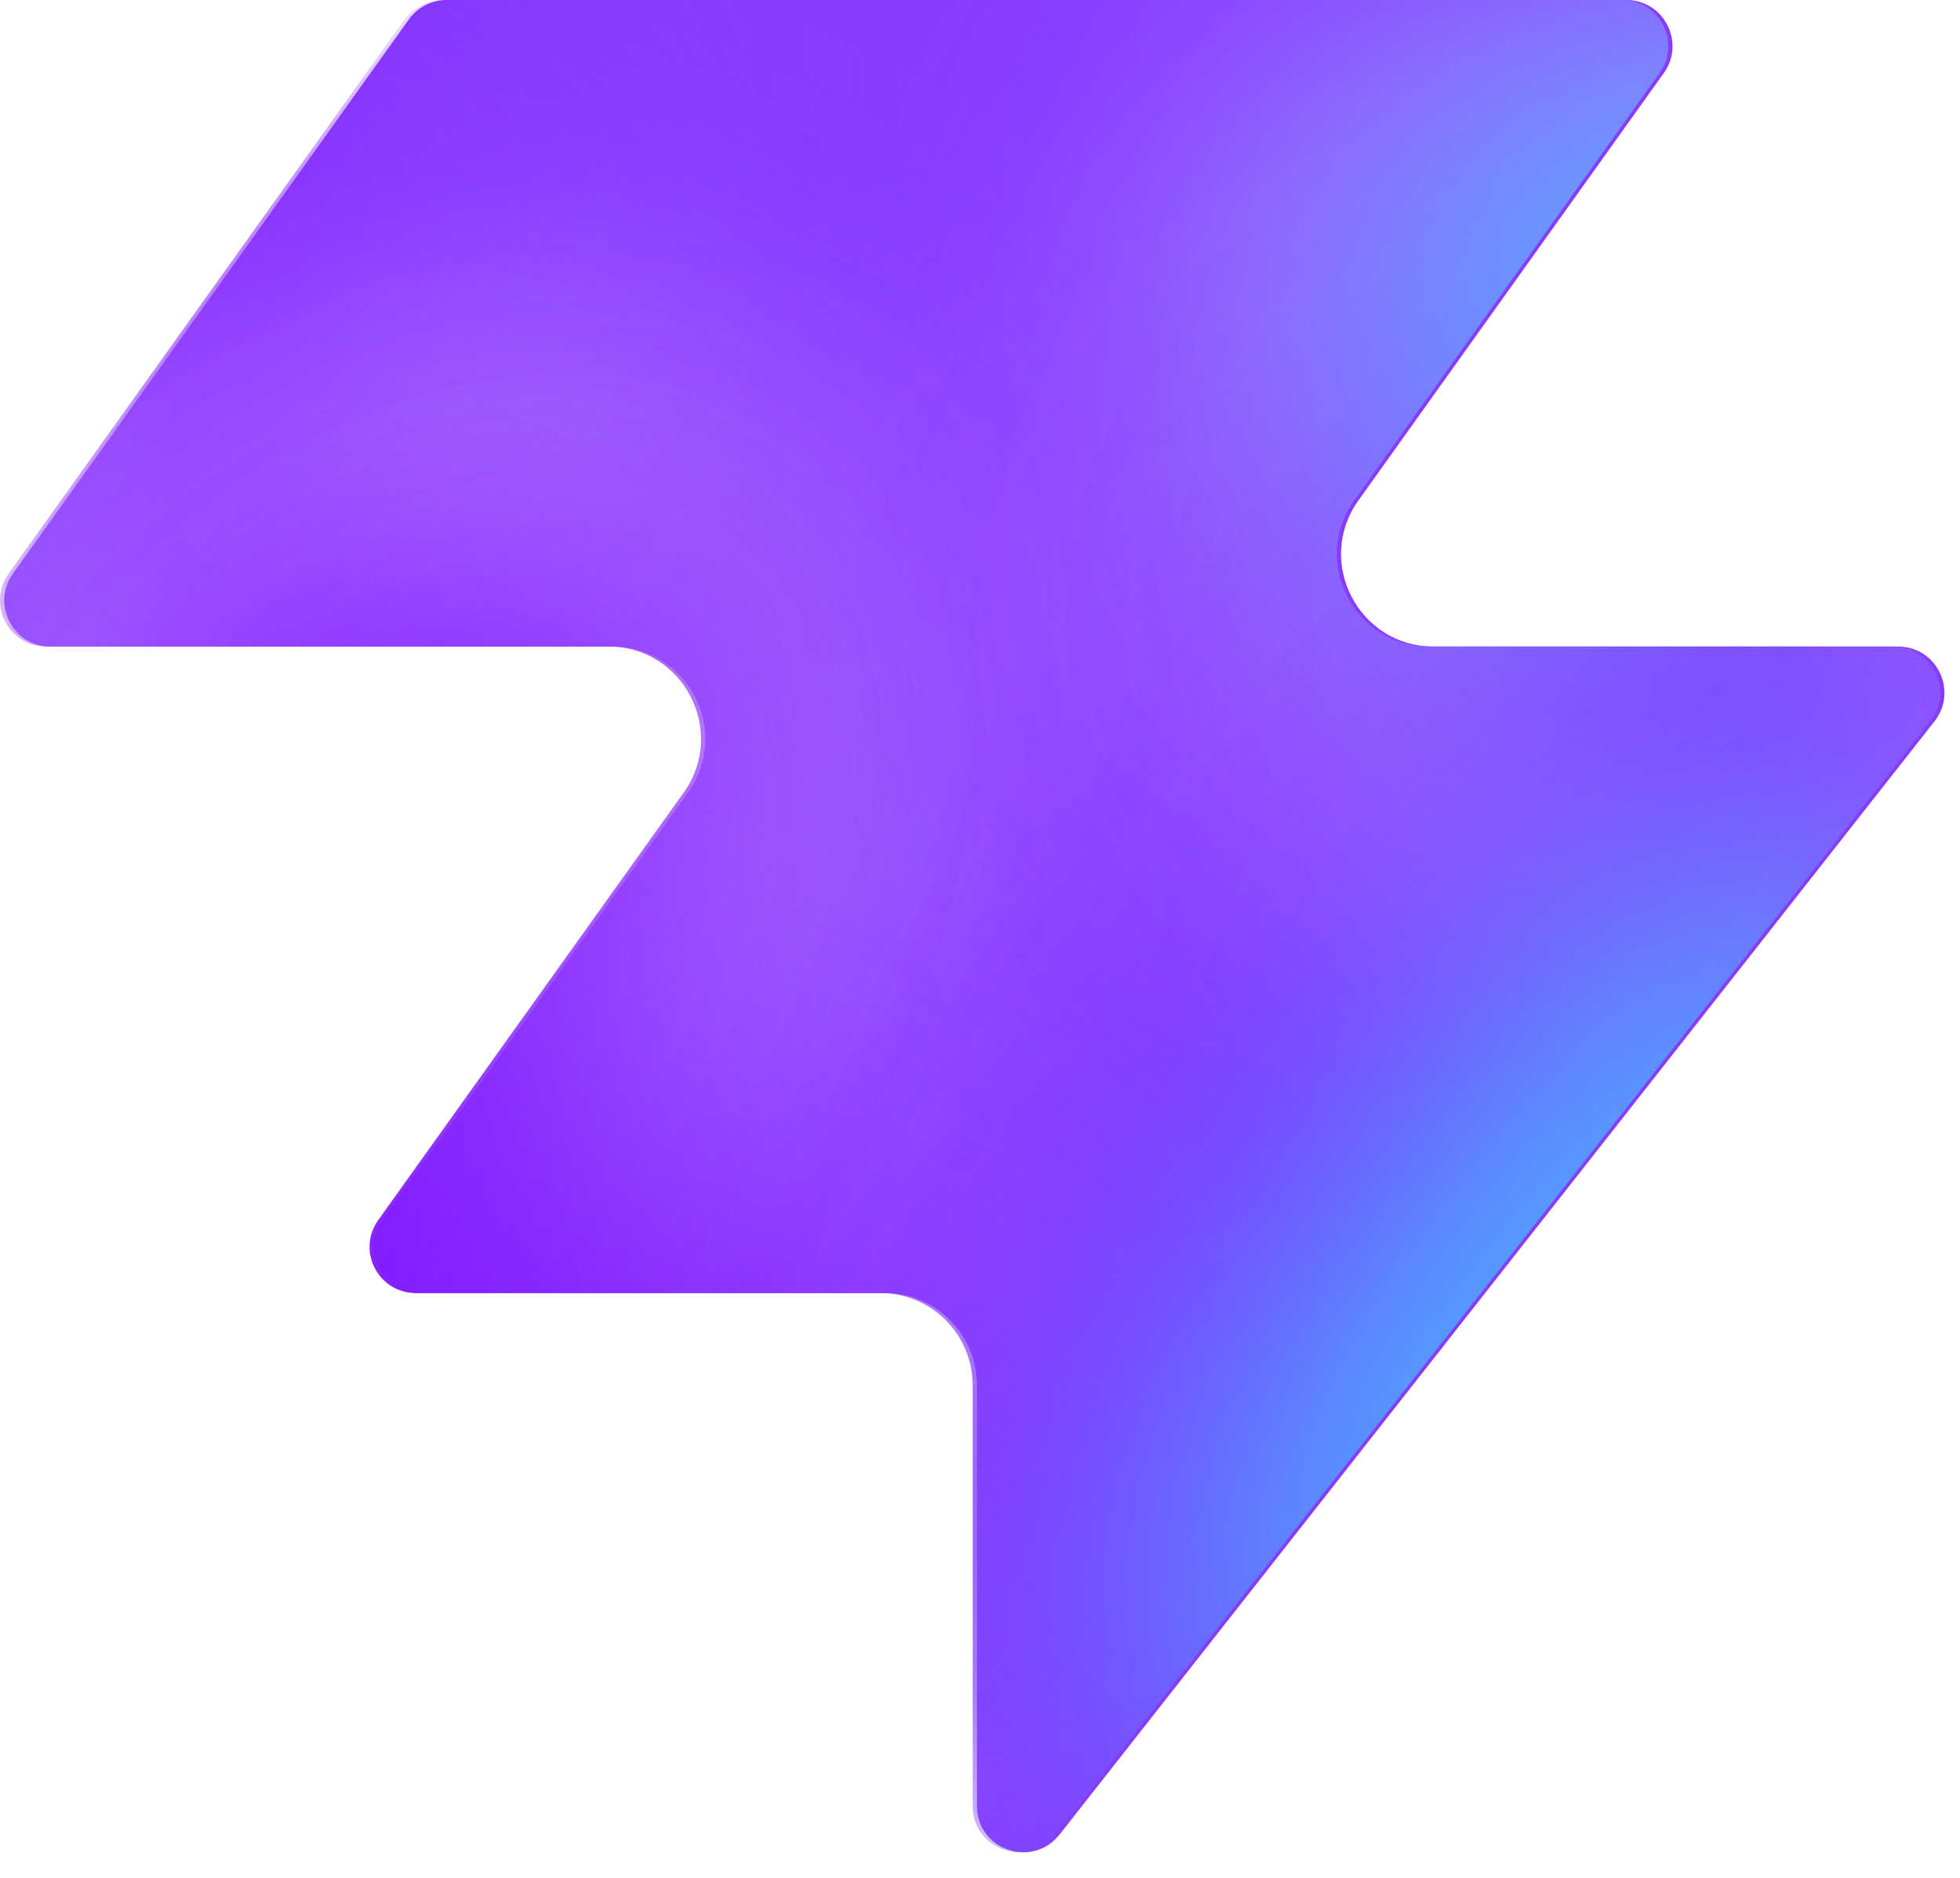
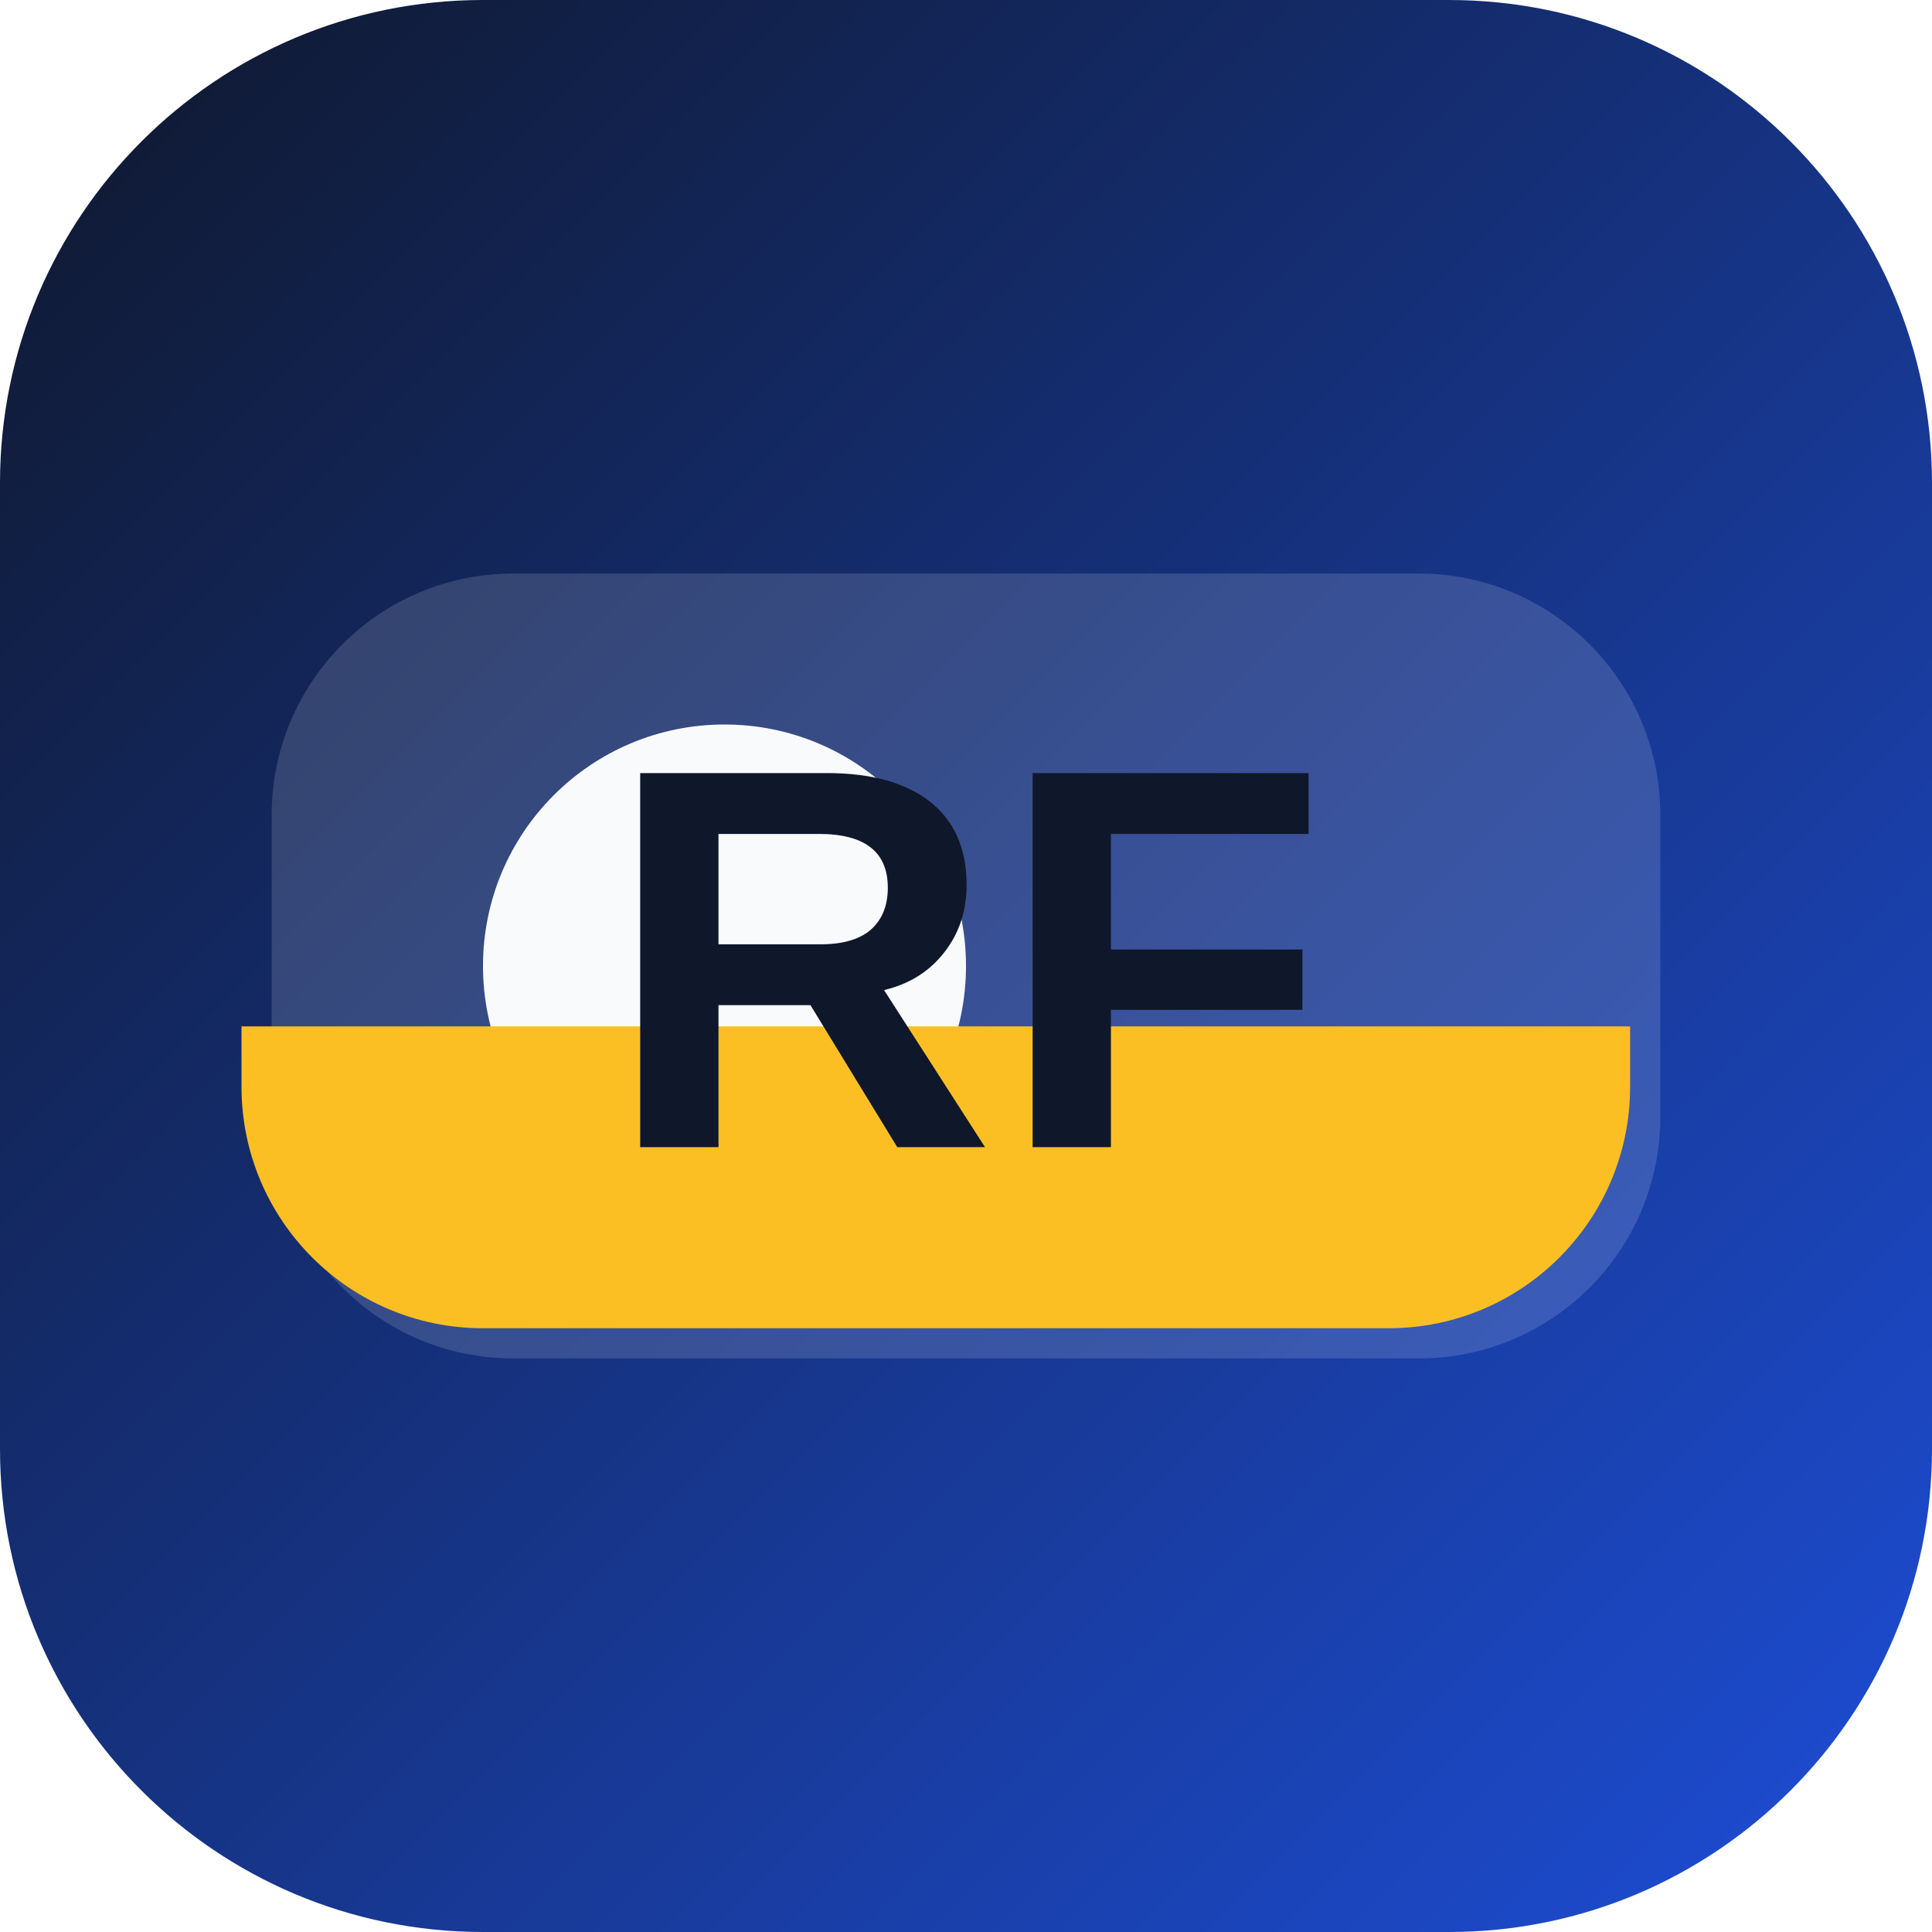
- <svg xmlns="http://www.w3.org/2000/svg" width="48" height="46" fill="none" viewBox="0 0 48 46">
-   <path fill="#863bff" d="M25.946 44.938c-.664.845-2.021.375-2.021-.698V33.937a2.26 2.26 0 0 0-2.262-2.262H10.287c-.92 0-1.456-1.04-.92-1.788l7.48-10.471c1.07-1.497 0-3.578-1.842-3.578H1.237c-.92 0-1.456-1.04-.92-1.788L10.013.474c.214-.297.556-.474.92-.474h28.894c.92 0 1.456 1.04.92 1.788l-7.48 10.471c-1.07 1.498 0 3.579 1.842 3.579h11.377c.943 0 1.473 1.088.89 1.83L25.947 44.94z" style="fill:#863bff;fill:color(display-p3 .525 .23 1);fill-opacity:1" />
-   <mask id="a" width="48" height="46" x="0" y="0" maskUnits="userSpaceOnUse" style="mask-type:alpha">
-     <path fill="#000" d="M25.842 44.938c-.664.844-2.021.375-2.021-.698V33.937a2.26 2.26 0 0 0-2.262-2.262H10.183c-.92 0-1.456-1.04-.92-1.788l7.48-10.471c1.07-1.498 0-3.579-1.842-3.579H1.133c-.92 0-1.456-1.04-.92-1.787L9.91.473c.214-.297.556-.474.92-.474h28.894c.92 0 1.456 1.04.92 1.788l-7.48 10.471c-1.07 1.498 0 3.578 1.842 3.578h11.377c.943 0 1.473 1.088.89 1.832L25.843 44.94z" style="fill:#000;fill-opacity:1" />
-   </mask>
-   <g mask="url(#a)">
-     <g filter="url(#b)">
-       <ellipse cx="5.508" cy="14.704" fill="#ede6ff" rx="5.508" ry="14.704" style="fill:#ede6ff;fill:color(display-p3 .927 .903 1);fill-opacity:1" transform="matrix(.00324 1 1 -.00324 -4.47 31.516)" />
-     </g>
-     <g filter="url(#c)">
-       <ellipse cx="10.399" cy="29.851" fill="#ede6ff" rx="10.399" ry="29.851" style="fill:#ede6ff;fill:color(display-p3 .927 .903 1);fill-opacity:1" transform="matrix(.00324 1 1 -.00324 -39.328 7.883)" />
-     </g>
-     <g filter="url(#d)">
-       <ellipse cx="5.508" cy="30.487" fill="#7e14ff" rx="5.508" ry="30.487" style="fill:#7e14ff;fill:color(display-p3 .492 .077 1);fill-opacity:1" transform="rotate(89.814 -25.913 -14.639)scale(1 -1)" />
-     </g>
-     <g filter="url(#e)">
-       <ellipse cx="5.508" cy="30.599" fill="#7e14ff" rx="5.508" ry="30.599" style="fill:#7e14ff;fill:color(display-p3 .492 .077 1);fill-opacity:1" transform="rotate(89.814 -32.644 -3.334)scale(1 -1)" />
-     </g>
-     <g filter="url(#f)">
-       <ellipse cx="5.508" cy="30.599" fill="#7e14ff" rx="5.508" ry="30.599" style="fill:#7e14ff;fill:color(display-p3 .492 .077 1);fill-opacity:1" transform="matrix(.00324 1 1 -.00324 -34.34 30.47)" />
-     </g>
-     <g filter="url(#g)">
-       <ellipse cx="14.072" cy="22.078" fill="#ede6ff" rx="14.072" ry="22.078" style="fill:#ede6ff;fill:color(display-p3 .927 .903 1);fill-opacity:1" transform="rotate(93.35 24.506 48.493)scale(-1 1)" />
-     </g>
-     <g filter="url(#h)">
-       <ellipse cx="3.47" cy="21.501" fill="#7e14ff" rx="3.47" ry="21.501" style="fill:#7e14ff;fill:color(display-p3 .492 .077 1);fill-opacity:1" transform="rotate(89.009 28.708 47.59)scale(-1 1)" />
-     </g>
-     <g filter="url(#i)">
-       <ellipse cx="3.47" cy="21.501" fill="#7e14ff" rx="3.47" ry="21.501" style="fill:#7e14ff;fill:color(display-p3 .492 .077 1);fill-opacity:1" transform="rotate(89.009 28.708 47.59)scale(-1 1)" />
-     </g>
-     <g filter="url(#j)">
-       <ellipse cx=".387" cy="8.972" fill="#7e14ff" rx="4.407" ry="29.108" style="fill:#7e14ff;fill:color(display-p3 .492 .077 1);fill-opacity:1" transform="rotate(39.51 .387 8.972)" />
-     </g>
-     <g filter="url(#k)">
-       <ellipse cx="47.523" cy="-6.092" fill="#7e14ff" rx="4.407" ry="29.108" style="fill:#7e14ff;fill:color(display-p3 .492 .077 1);fill-opacity:1" transform="rotate(37.892 47.523 -6.092)" />
-     </g>
-     <g filter="url(#l)">
-       <ellipse cx="41.412" cy="6.333" fill="#47bfff" rx="5.971" ry="9.665" style="fill:#47bfff;fill:color(display-p3 .28 .748 1);fill-opacity:1" transform="rotate(37.892 41.412 6.333)" />
-     </g>
-     <g filter="url(#m)">
-       <ellipse cx="-1.879" cy="38.332" fill="#7e14ff" rx="4.407" ry="29.108" style="fill:#7e14ff;fill:color(display-p3 .492 .077 1);fill-opacity:1" transform="rotate(37.892 -1.88 38.332)" />
-     </g>
-     <g filter="url(#n)">
-       <ellipse cx="-1.879" cy="38.332" fill="#7e14ff" rx="4.407" ry="29.108" style="fill:#7e14ff;fill:color(display-p3 .492 .077 1);fill-opacity:1" transform="rotate(37.892 -1.88 38.332)" />
-     </g>
-     <g filter="url(#o)">
-       <ellipse cx="35.651" cy="29.907" fill="#7e14ff" rx="4.407" ry="29.108" style="fill:#7e14ff;fill:color(display-p3 .492 .077 1);fill-opacity:1" transform="rotate(37.892 35.651 29.907)" />
-     </g>
-     <g filter="url(#p)">
-       <ellipse cx="38.418" cy="32.4" fill="#47bfff" rx="5.971" ry="15.297" style="fill:#47bfff;fill:color(display-p3 .28 .748 1);fill-opacity:1" transform="rotate(37.892 38.418 32.4)" />
-     </g>
-   </g>
+ <svg xmlns="http://www.w3.org/2000/svg" viewBox="0 0 64 64">
  <defs>
-     <filter id="b" width="60.045" height="41.654" x="-19.77" y="16.149" color-interpolation-filters="sRGB" filterUnits="userSpaceOnUse">
-       <feFlood flood-opacity="0" result="BackgroundImageFix" />
-       <feBlend in="SourceGraphic" in2="BackgroundImageFix" result="shape" />
-       <feGaussianBlur result="effect1_foregroundBlur_2002_17158" stdDeviation="7.659" />
-     </filter>
-     <filter id="c" width="90.34" height="51.437" x="-54.613" y="-7.533" color-interpolation-filters="sRGB" filterUnits="userSpaceOnUse">
-       <feFlood flood-opacity="0" result="BackgroundImageFix" />
-       <feBlend in="SourceGraphic" in2="BackgroundImageFix" result="shape" />
-       <feGaussianBlur result="effect1_foregroundBlur_2002_17158" stdDeviation="7.659" />
-     </filter>
-     <filter id="d" width="79.355" height="29.4" x="-49.64" y="2.03" color-interpolation-filters="sRGB" filterUnits="userSpaceOnUse">
-       <feFlood flood-opacity="0" result="BackgroundImageFix" />
-       <feBlend in="SourceGraphic" in2="BackgroundImageFix" result="shape" />
-       <feGaussianBlur result="effect1_foregroundBlur_2002_17158" stdDeviation="4.596" />
-     </filter>
-     <filter id="e" width="79.579" height="29.4" x="-45.045" y="20.029" color-interpolation-filters="sRGB" filterUnits="userSpaceOnUse">
-       <feFlood flood-opacity="0" result="BackgroundImageFix" />
-       <feBlend in="SourceGraphic" in2="BackgroundImageFix" result="shape" />
-       <feGaussianBlur result="effect1_foregroundBlur_2002_17158" stdDeviation="4.596" />
-     </filter>
-     <filter id="f" width="79.579" height="29.4" x="-43.513" y="21.178" color-interpolation-filters="sRGB" filterUnits="userSpaceOnUse">
-       <feFlood flood-opacity="0" result="BackgroundImageFix" />
-       <feBlend in="SourceGraphic" in2="BackgroundImageFix" result="shape" />
-       <feGaussianBlur result="effect1_foregroundBlur_2002_17158" stdDeviation="4.596" />
-     </filter>
-     <filter id="g" width="74.749" height="58.852" x="15.756" y="-17.901" color-interpolation-filters="sRGB" filterUnits="userSpaceOnUse">
-       <feFlood flood-opacity="0" result="BackgroundImageFix" />
-       <feBlend in="SourceGraphic" in2="BackgroundImageFix" result="shape" />
-       <feGaussianBlur result="effect1_foregroundBlur_2002_17158" stdDeviation="7.659" />
-     </filter>
-     <filter id="h" width="61.377" height="25.362" x="23.548" y="2.284" color-interpolation-filters="sRGB" filterUnits="userSpaceOnUse">
-       <feFlood flood-opacity="0" result="BackgroundImageFix" />
-       <feBlend in="SourceGraphic" in2="BackgroundImageFix" result="shape" />
-       <feGaussianBlur result="effect1_foregroundBlur_2002_17158" stdDeviation="4.596" />
-     </filter>
-     <filter id="i" width="61.377" height="25.362" x="23.548" y="2.284" color-interpolation-filters="sRGB" filterUnits="userSpaceOnUse">
-       <feFlood flood-opacity="0" result="BackgroundImageFix" />
-       <feBlend in="SourceGraphic" in2="BackgroundImageFix" result="shape" />
-       <feGaussianBlur result="effect1_foregroundBlur_2002_17158" stdDeviation="4.596" />
-     </filter>
-     <filter id="j" width="56.045" height="63.649" x="-27.636" y="-22.853" color-interpolation-filters="sRGB" filterUnits="userSpaceOnUse">
-       <feFlood flood-opacity="0" result="BackgroundImageFix" />
-       <feBlend in="SourceGraphic" in2="BackgroundImageFix" result="shape" />
-       <feGaussianBlur result="effect1_foregroundBlur_2002_17158" stdDeviation="4.596" />
-     </filter>
-     <filter id="k" width="54.814" height="64.646" x="20.116" y="-38.415" color-interpolation-filters="sRGB" filterUnits="userSpaceOnUse">
-       <feFlood flood-opacity="0" result="BackgroundImageFix" />
-       <feBlend in="SourceGraphic" in2="BackgroundImageFix" result="shape" />
-       <feGaussianBlur result="effect1_foregroundBlur_2002_17158" stdDeviation="4.596" />
-     </filter>
-     <filter id="l" width="33.541" height="35.313" x="24.641" y="-11.323" color-interpolation-filters="sRGB" filterUnits="userSpaceOnUse">
-       <feFlood flood-opacity="0" result="BackgroundImageFix" />
-       <feBlend in="SourceGraphic" in2="BackgroundImageFix" result="shape" />
-       <feGaussianBlur result="effect1_foregroundBlur_2002_17158" stdDeviation="4.596" />
-     </filter>
-     <filter id="m" width="54.814" height="64.646" x="-29.286" y="6.009" color-interpolation-filters="sRGB" filterUnits="userSpaceOnUse">
-       <feFlood flood-opacity="0" result="BackgroundImageFix" />
-       <feBlend in="SourceGraphic" in2="BackgroundImageFix" result="shape" />
-       <feGaussianBlur result="effect1_foregroundBlur_2002_17158" stdDeviation="4.596" />
-     </filter>
-     <filter id="n" width="54.814" height="64.646" x="-29.286" y="6.009" color-interpolation-filters="sRGB" filterUnits="userSpaceOnUse">
-       <feFlood flood-opacity="0" result="BackgroundImageFix" />
-       <feBlend in="SourceGraphic" in2="BackgroundImageFix" result="shape" />
-       <feGaussianBlur result="effect1_foregroundBlur_2002_17158" stdDeviation="4.596" />
-     </filter>
-     <filter id="o" width="54.814" height="64.646" x="8.244" y="-2.416" color-interpolation-filters="sRGB" filterUnits="userSpaceOnUse">
-       <feFlood flood-opacity="0" result="BackgroundImageFix" />
-       <feBlend in="SourceGraphic" in2="BackgroundImageFix" result="shape" />
-       <feGaussianBlur result="effect1_foregroundBlur_2002_17158" stdDeviation="4.596" />
-     </filter>
-     <filter id="p" width="39.409" height="43.623" x="18.713" y="10.588" color-interpolation-filters="sRGB" filterUnits="userSpaceOnUse">
-       <feFlood flood-opacity="0" result="BackgroundImageFix" />
-       <feBlend in="SourceGraphic" in2="BackgroundImageFix" result="shape" />
-       <feGaussianBlur result="effect1_foregroundBlur_2002_17158" stdDeviation="4.596" />
-     </filter>
+     <linearGradient id="bg" x1="0" x2="1" y1="0" y2="1">
+       <stop offset="0%" stop-color="#0f172a" />
+       <stop offset="100%" stop-color="#1d4ed8" />
+     </linearGradient>
  </defs>
+   <rect width="64" height="64" rx="16" fill="url(#bg)" />
+   <rect x="9" y="19" width="46" height="26" rx="8" fill="#f8fafc" opacity="0.15" />
+   <circle cx="24" cy="32" r="8" fill="#f8fafc" />
+   <path d="M16 44h30a8 8 0 0 0 8-8v-2H8v2a8 8 0 0 0 8 8Z" fill="#fbbf24" />
+   <text x="32" y="38" text-anchor="middle" font-family="Arial, sans-serif" font-size="18" font-weight="700" fill="#0f172a">RF</text>
</svg>
